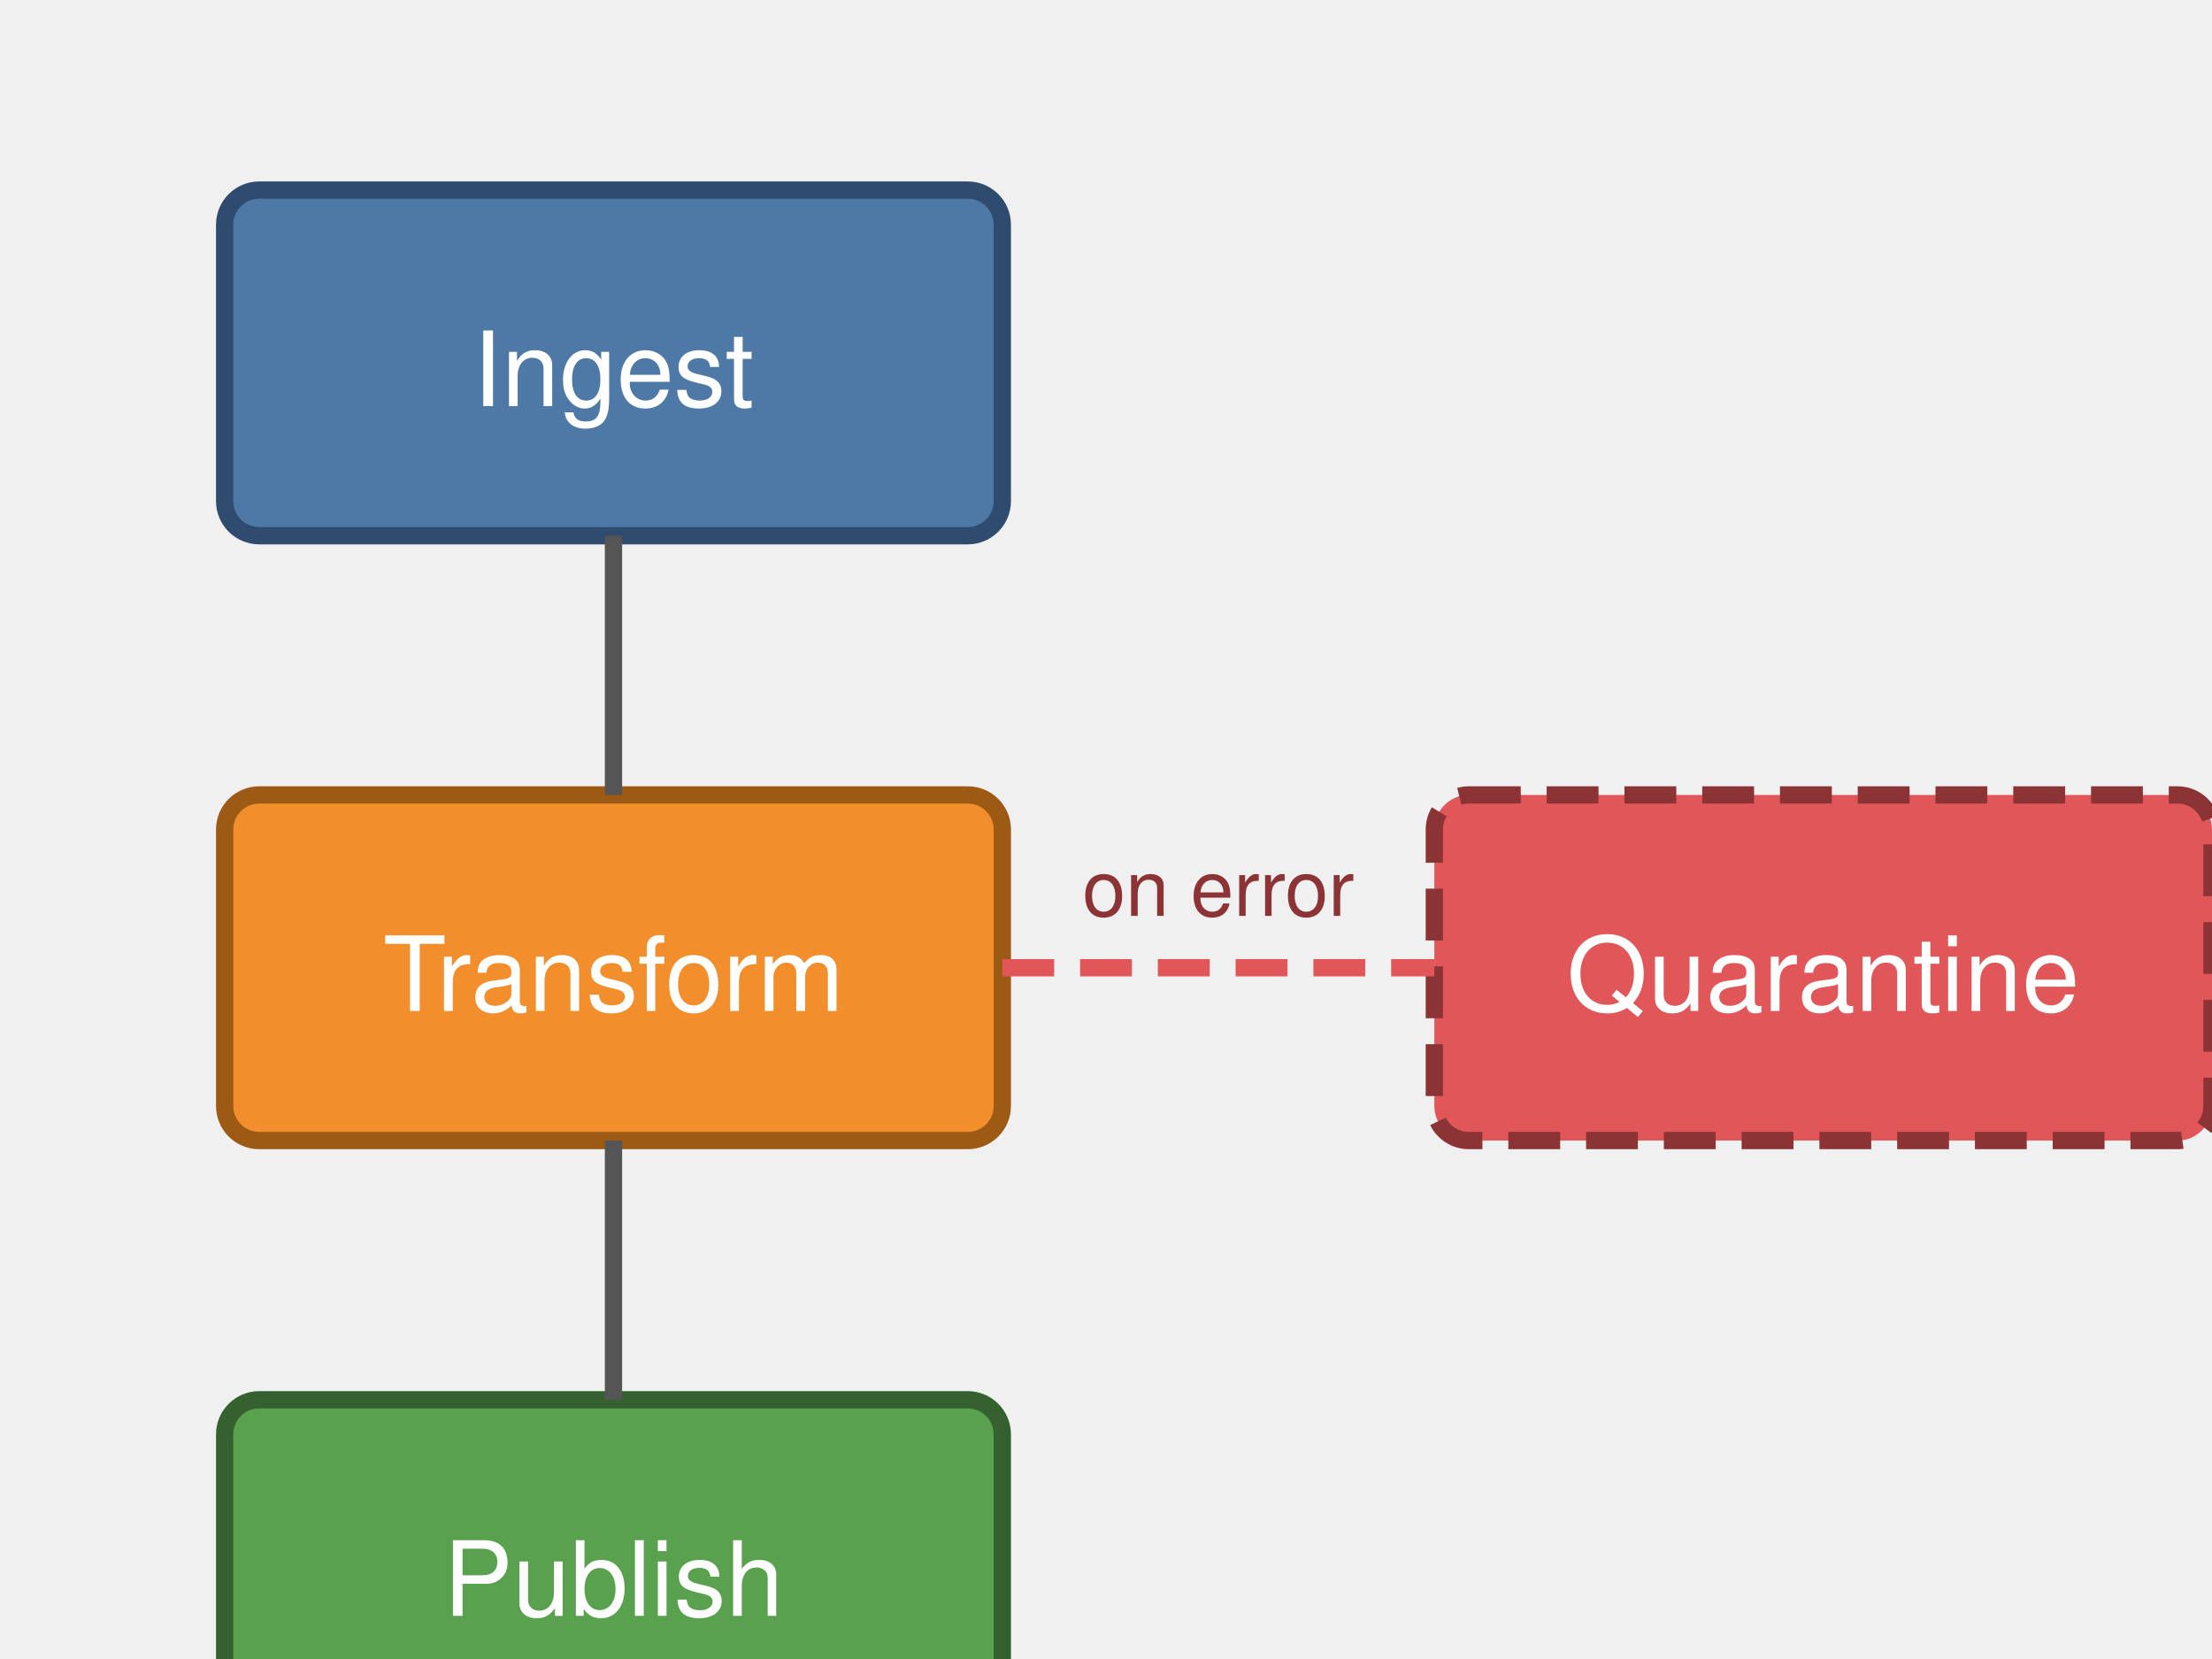
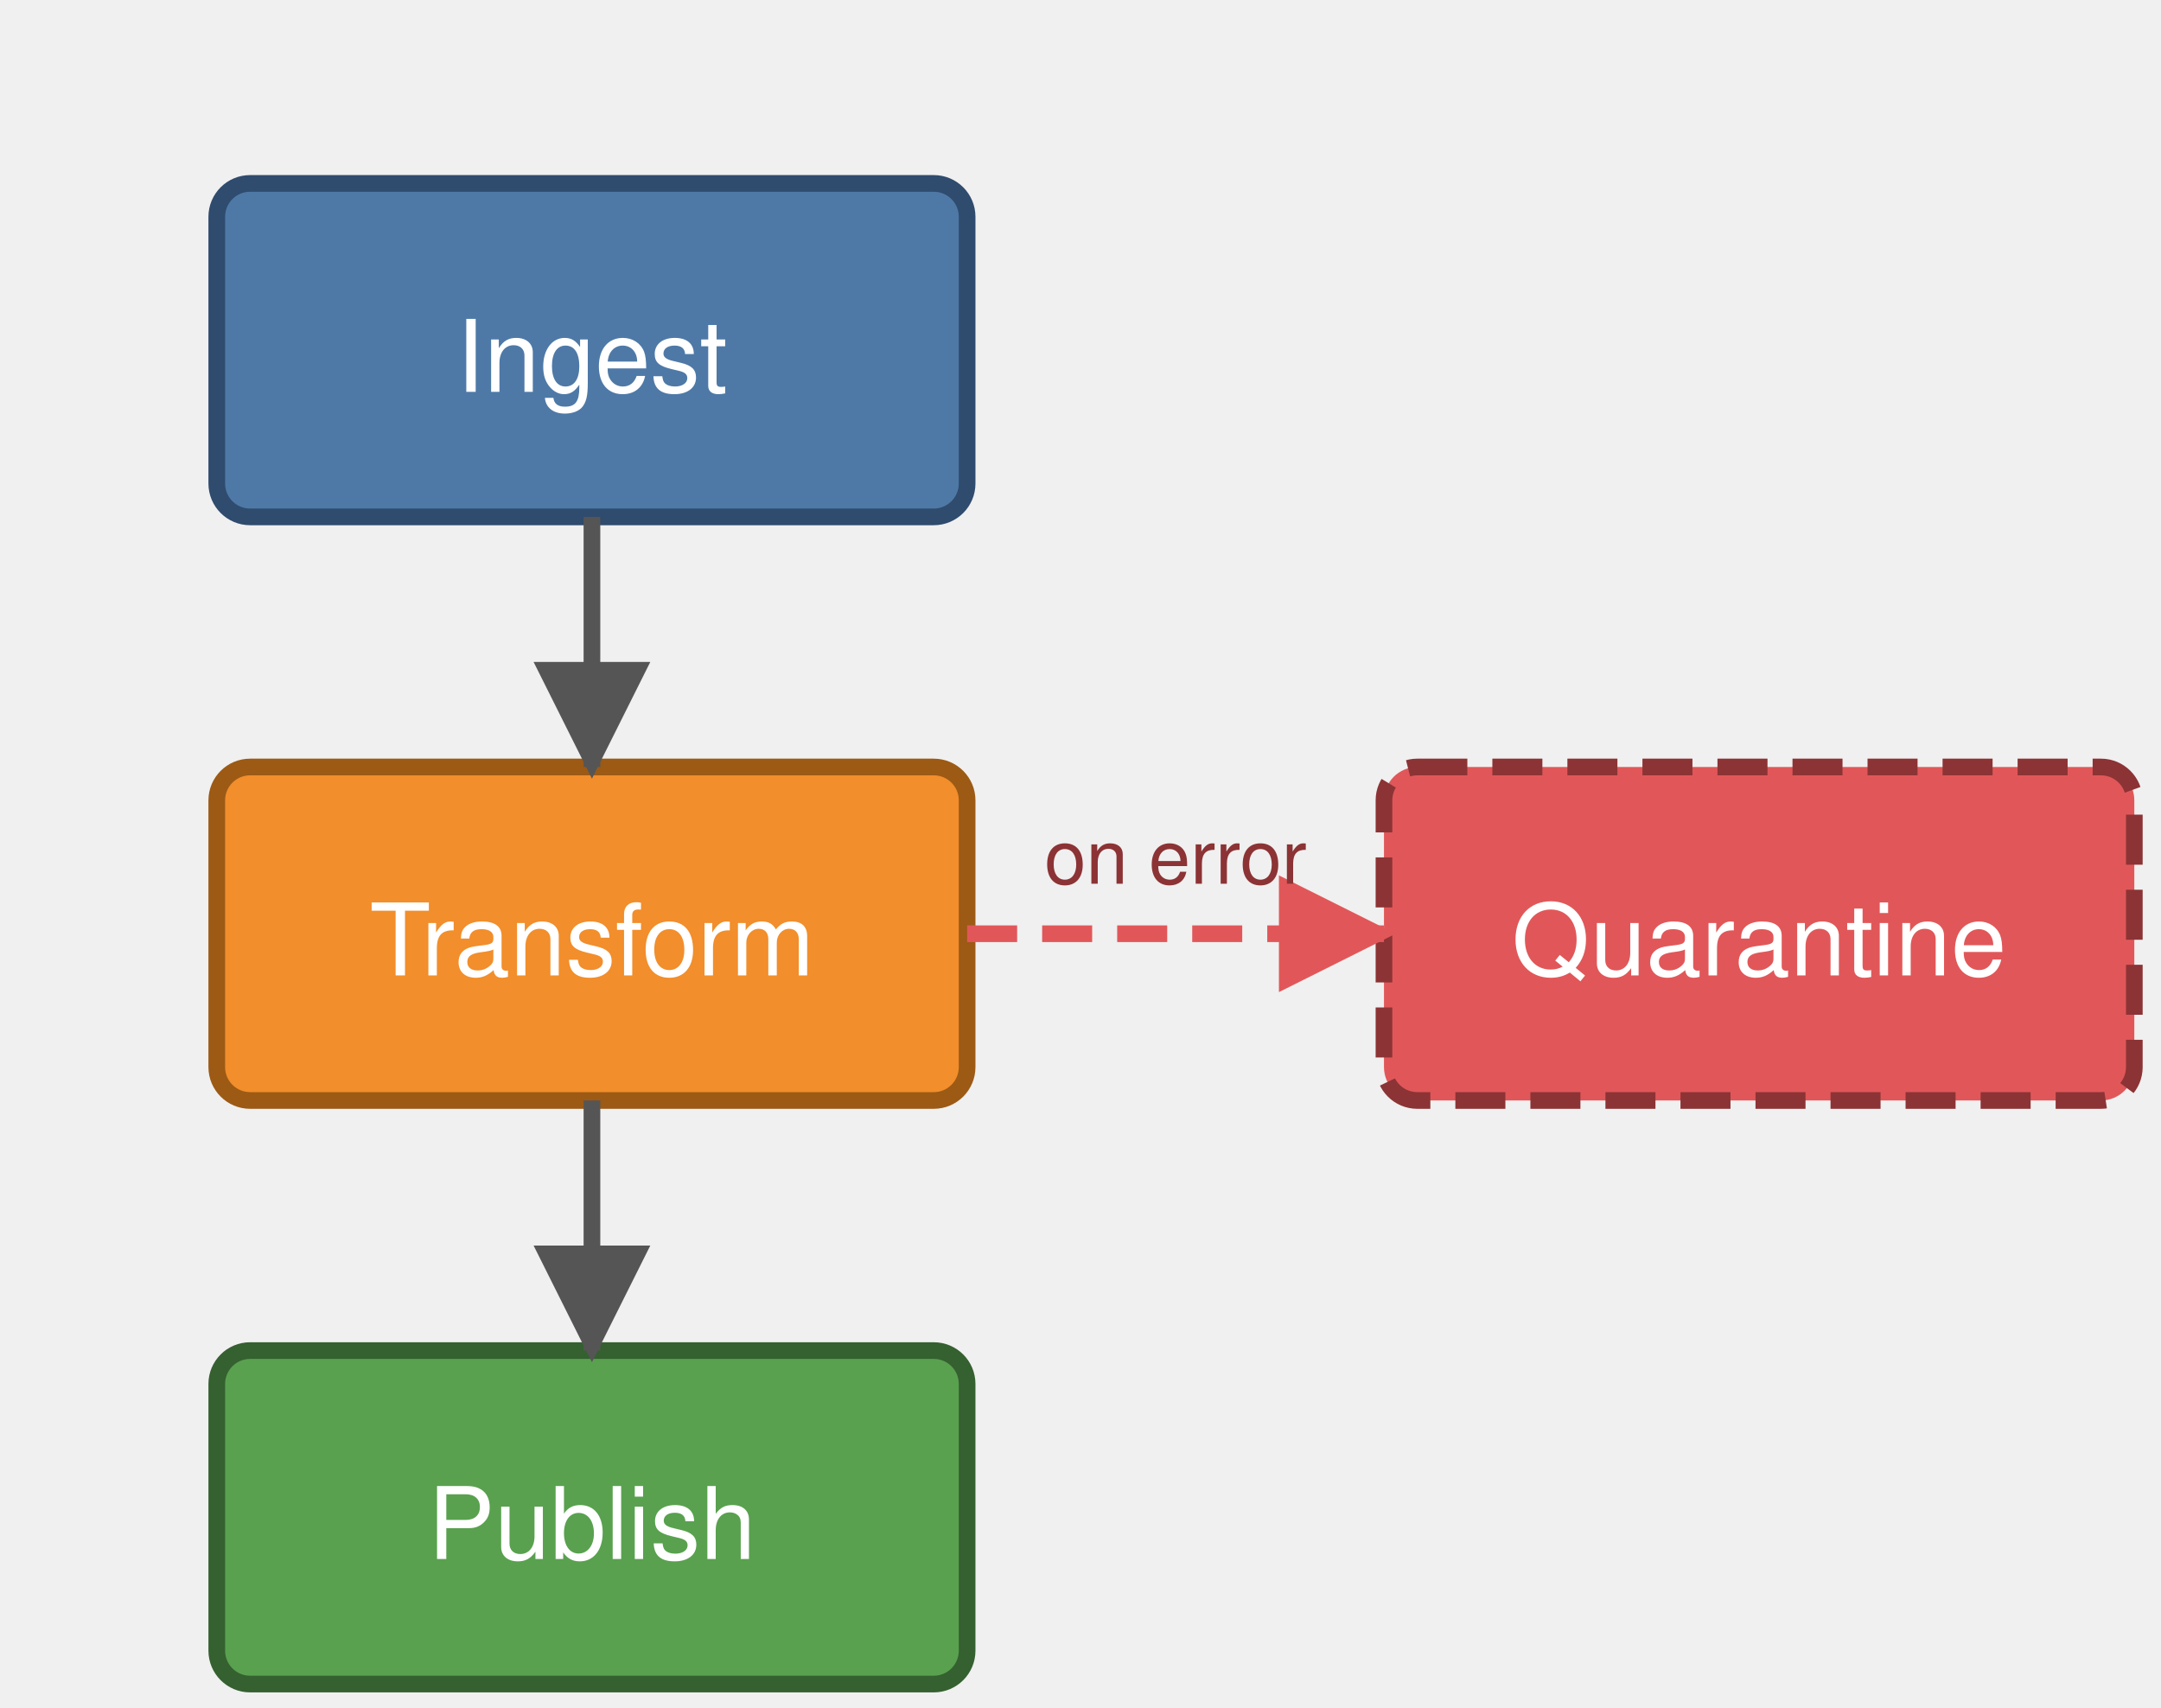
- <svg xmlns="http://www.w3.org/2000/svg" width="640" height="480" viewBox="0 0 320 240">
+ <svg xmlns="http://www.w3.org/2000/svg" width="648" height="512" viewBox="0 0 324 256">
+   <defs>
+     <marker id="arrow" viewBox="0 0 10 10" refX="9" refY="5" markerWidth="7" markerHeight="7" orient="auto-start-reverse">
+       <path d="M 0 0 L 10 5 L 0 10 z" fill="#555555" />
+     </marker>
+     <marker id="arrow-error" viewBox="0 0 10 10" refX="9" refY="5" markerWidth="7" markerHeight="7" orient="auto-start-reverse">
+       <path d="M 0 0 L 10 5 L 0 10 z" fill="#e15759" />
+     </marker>
+   </defs>
  <g transform="translate(20,15)">
    <g transform="scale(1.25)">
      <g transform="translate(0,0)">
        <rect x="10" y="10" width="90" height="40" rx="4" fill="#4e79a7" stroke="#2f4b6e" stroke-width="2" />
        <text x="55" y="35" text-anchor="middle" fill="#ffffff" font-family="Helvetica" font-size="12">Ingest</text>
      </g>
      <g transform="translate(0,70)">
        <rect x="10" y="10" width="90" height="40" rx="4" fill="#f28e2b" stroke="#9c5a15" stroke-width="2" />
        <text x="55" y="35" text-anchor="middle" fill="#ffffff" font-family="Helvetica" font-size="12">Transform</text>
      </g>
      <g transform="translate(0,140)">
        <rect x="10" y="10" width="90" height="40" rx="4" fill="#59a14f" stroke="#356030" stroke-width="2" />
        <text x="55" y="35" text-anchor="middle" fill="#ffffff" font-family="Helvetica" font-size="12">Publish</text>
      </g>
-       <line x1="55" y1="50" x2="55" y2="80" stroke="#555555" stroke-width="2" />
-       <line x1="55" y1="120" x2="55" y2="150" stroke="#555555" stroke-width="2" />
+       <line x1="55" y1="50" x2="55" y2="80" stroke="#555555" stroke-width="2" marker-end="url(#arrow)" />
+       <line x1="55" y1="120" x2="55" y2="150" stroke="#555555" stroke-width="2" marker-end="url(#arrow)" />
      <g transform="translate(140,0)">
        <rect x="10" y="80" width="90" height="40" rx="4" fill="#e15759" stroke="#8c3335" stroke-width="2" stroke-dasharray="6 3" />
        <text x="55" y="105" text-anchor="middle" fill="#ffffff" font-family="Helvetica" font-size="12">Quarantine</text>
      </g>
-       <line x1="100" y1="100" x2="150" y2="100" stroke="#e15759" stroke-width="2" stroke-dasharray="6 3" />
+       <line x1="100" y1="100" x2="150" y2="100" stroke="#e15759" stroke-width="2" stroke-dasharray="6 3" marker-end="url(#arrow-error)" />
      <text x="125" y="94" text-anchor="middle" fill="#8c3335" font-family="Helvetica" font-size="9">on error</text>
    </g>
  </g>
</svg>
